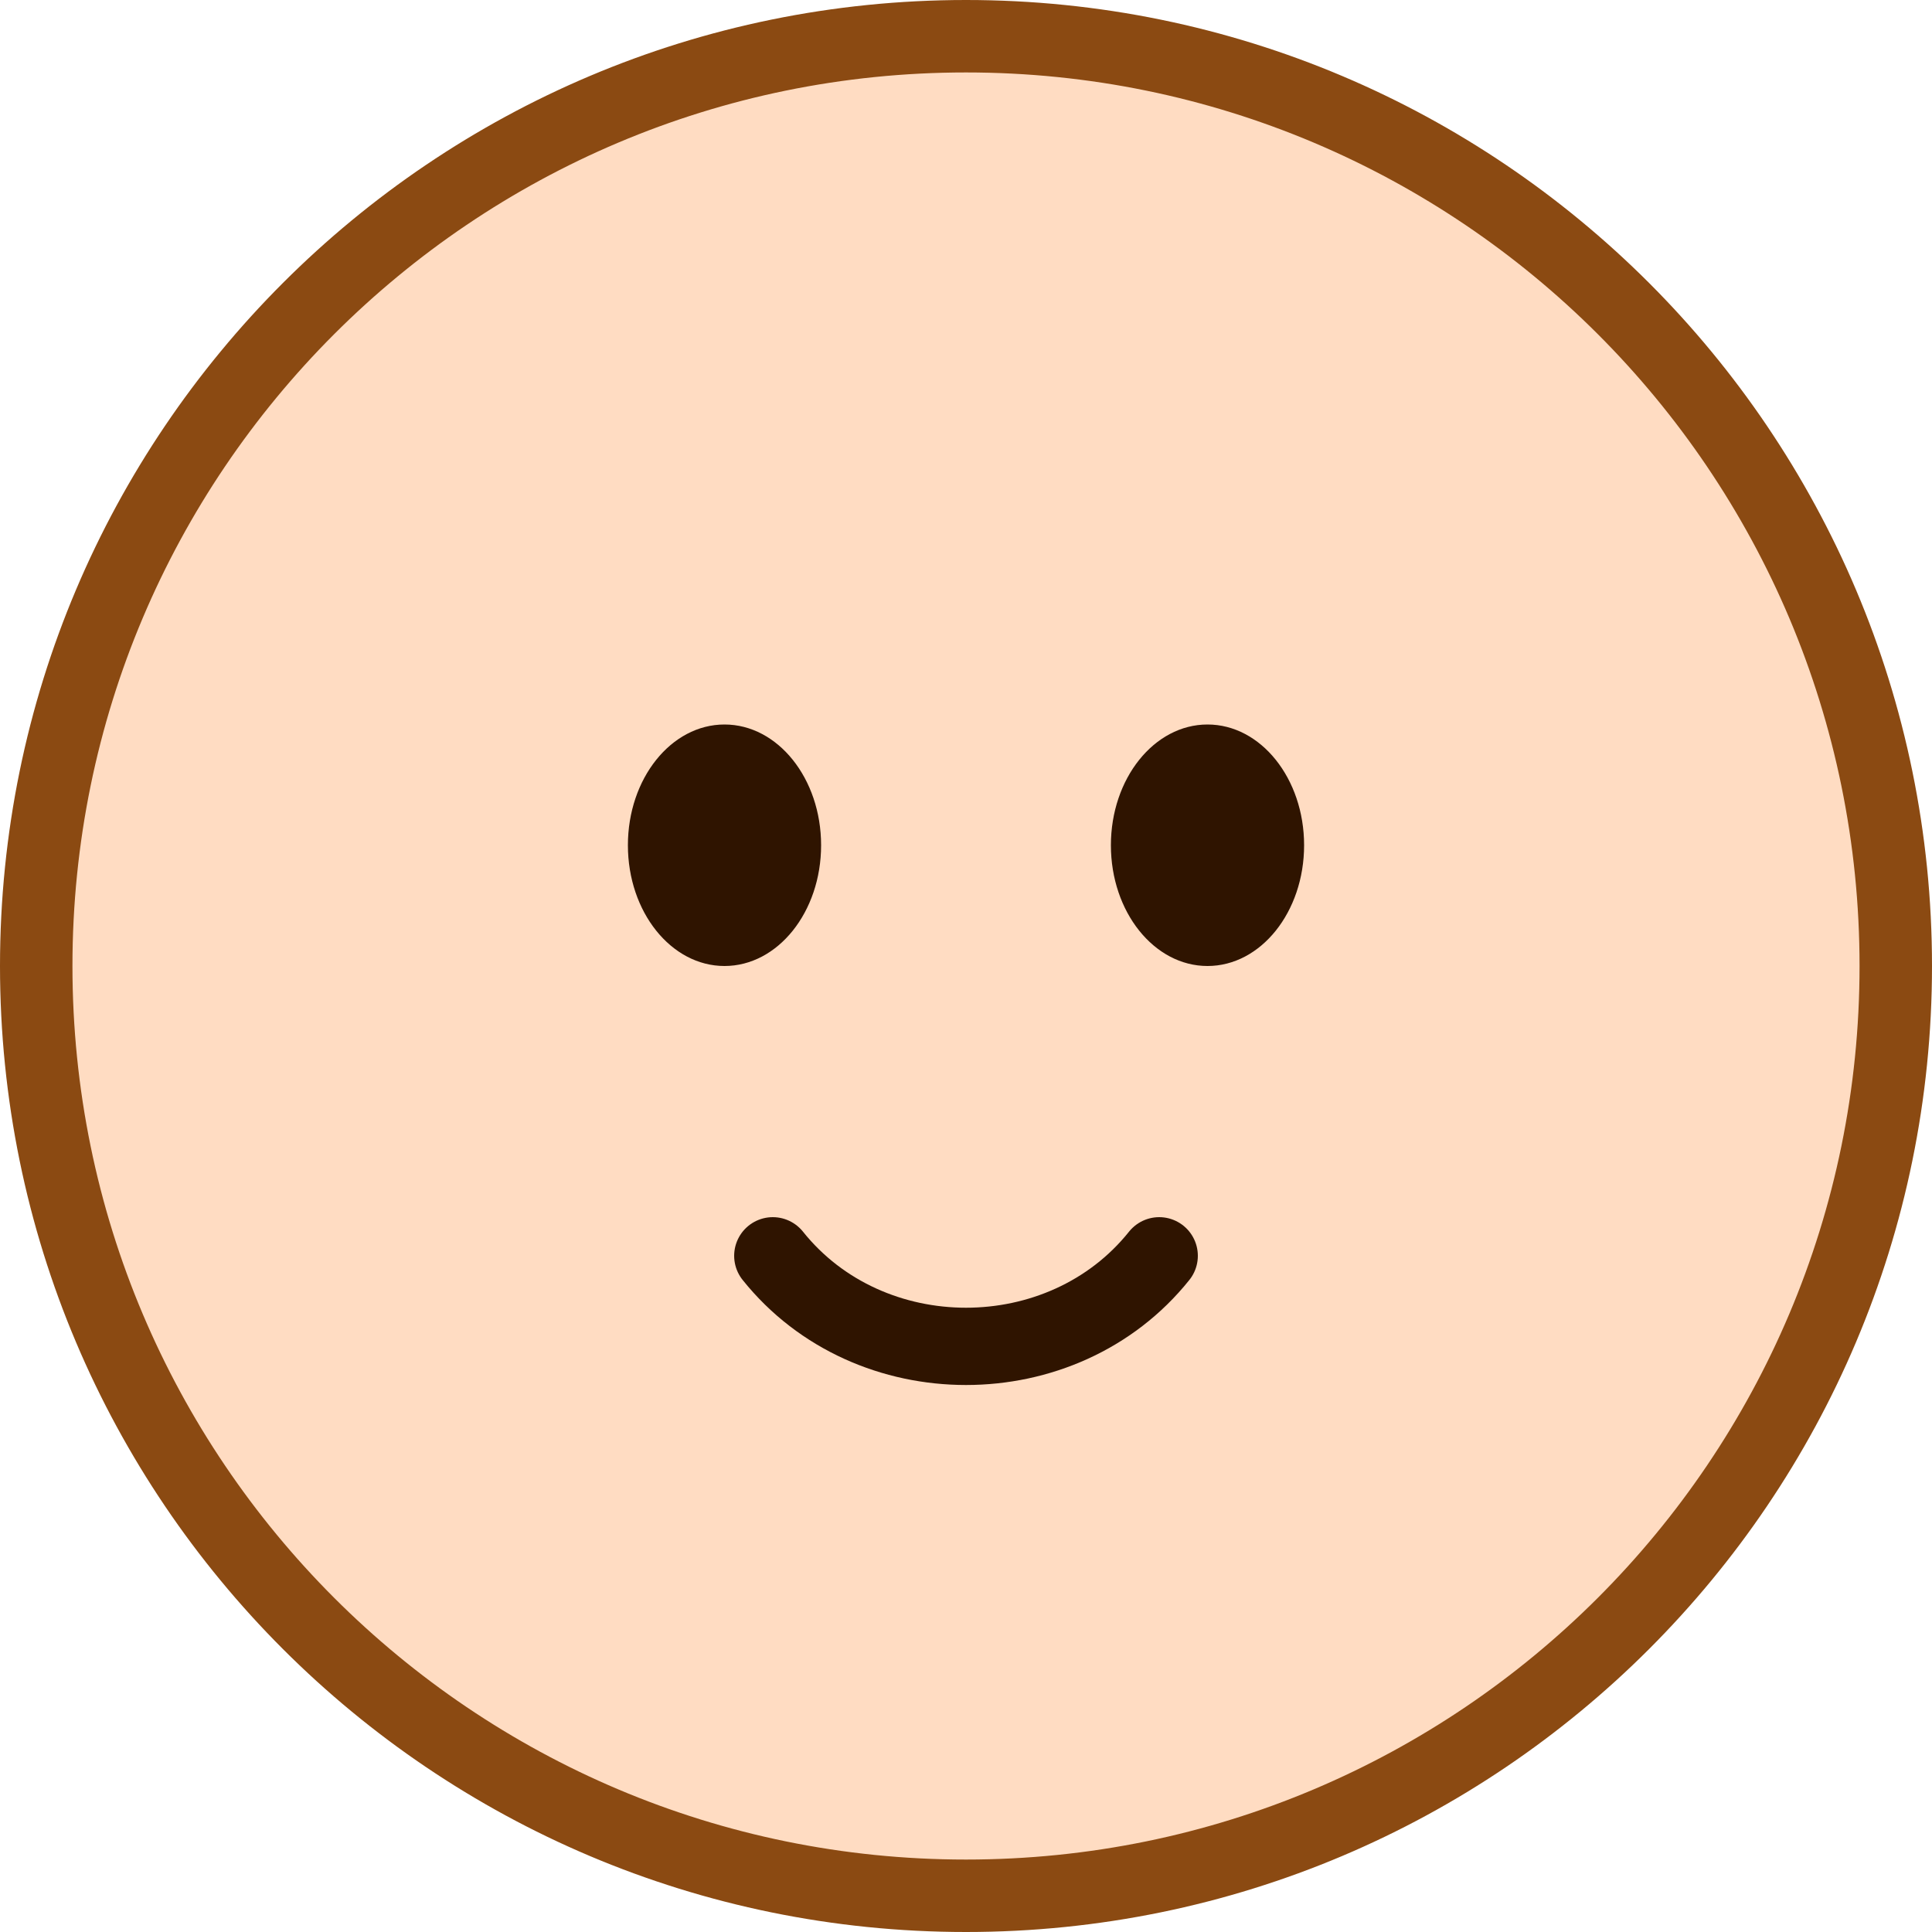
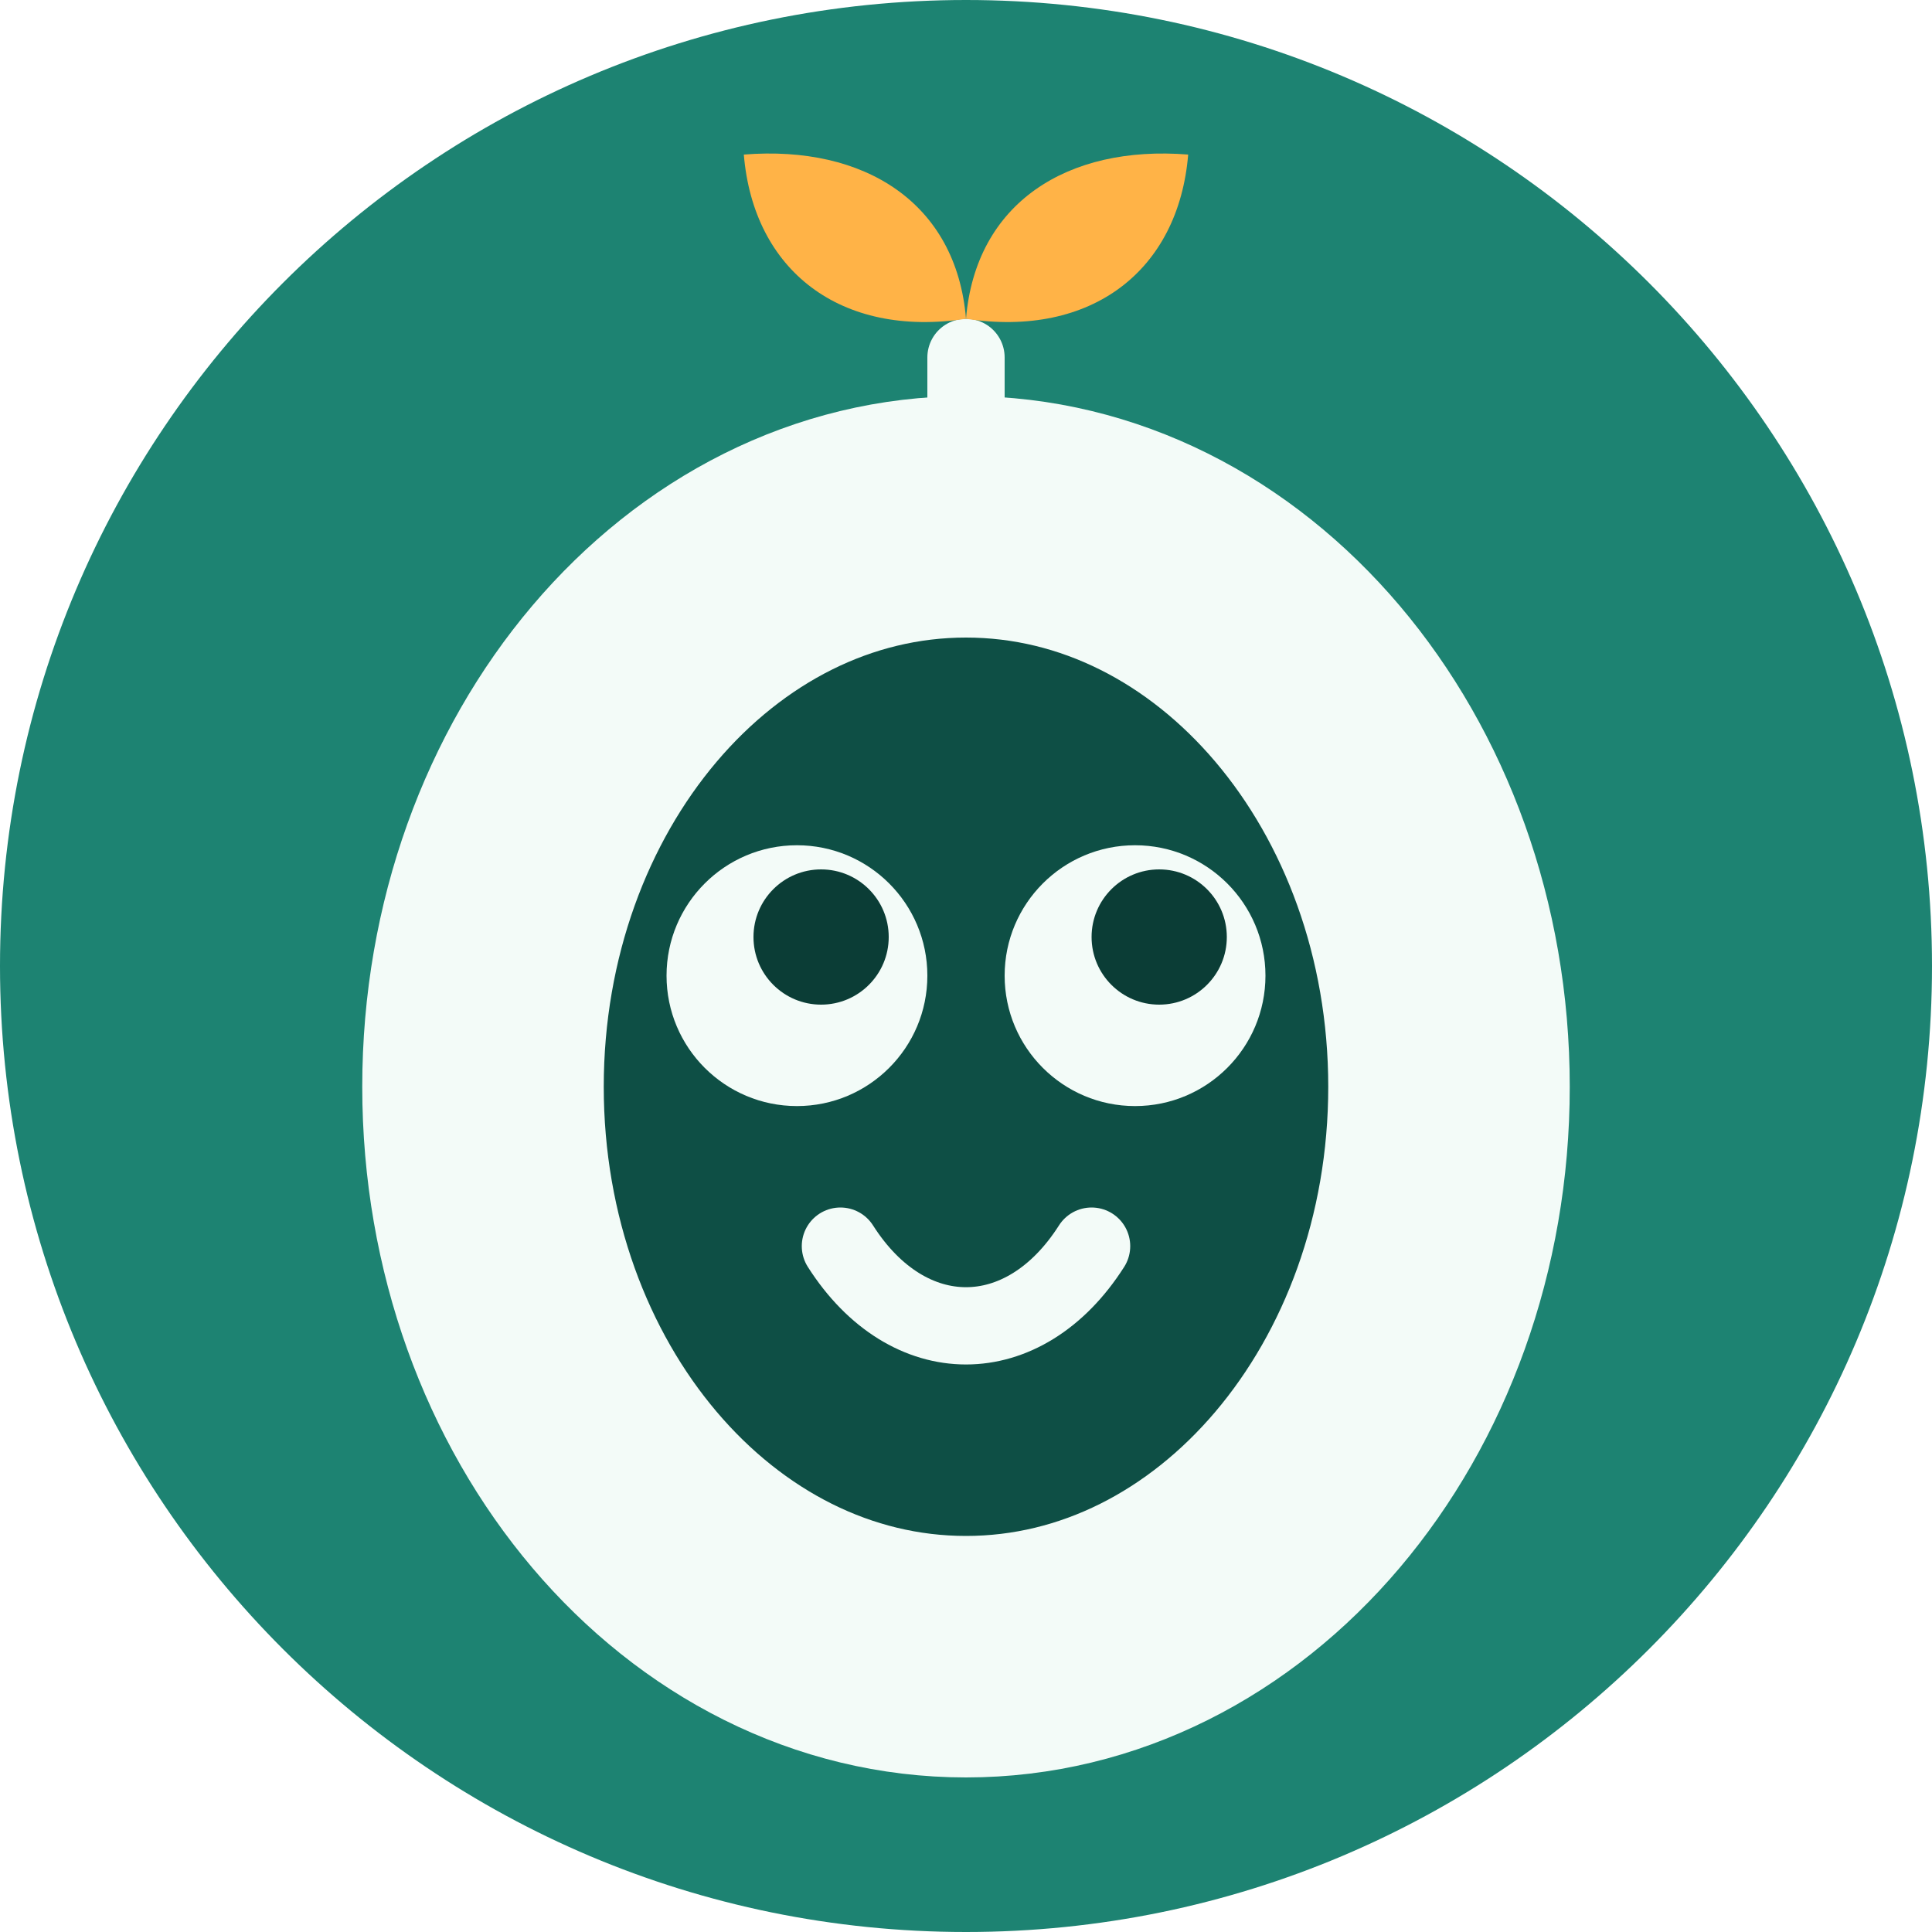
- <svg xmlns="http://www.w3.org/2000/svg" preserveAspectRatio="none" overflow="visible" style="display: block;" width="40" height="40" viewBox="0 0 40 40" fill="none">
-   <g id="Avatar/ã¼ã­">
-     <circle id="face" cx="20" cy="20" r="19.25" fill="#FFDCC2" stroke-width="1.5" stroke="#8B4A12" />
-     <ellipse id="eye" cx="15" cy="17.5" rx="2" ry="2.5" fill="#2F1400" />
-     <ellipse id="eye_2" cx="25" cy="17.5" rx="2" ry="2.5" fill="#2F1400" />
-     <path id="vector" d="M16 26C18 28.5 22 28.5 24 26" stroke-width="1.6" stroke-linecap="round" stroke-linejoin="round" stroke="#2F1400" />
-   </g>
+ <svg xmlns="http://www.w3.org/2000/svg" width="40" height="40" viewBox="0 0 40 40" fill="none">
+   <circle cx="20" cy="20" r="20" fill="#1d8372" />
+   <ellipse cx="20" cy="22.5" rx="10" ry="11.8" fill="#0e4f45" stroke="#f3fbf8" stroke-width="5" />
+   <path d="M20 9V7.4" stroke="#f3fbf8" stroke-width="1.6" stroke-linecap="round" />
+   <path d="M20 6.6C17.4 7 15.6 5.6 15.4 3.2C17.9 3 19.8 4.2 20 6.6Z" fill="#ffb347" />
+   <path d="M20 6.6C22.6 7 24.4 5.6 24.6 3.2C22.1 3 20.2 4.2 20 6.6Z" fill="#ffb347" />
+   <circle cx="16.5" cy="20.2" r="2.7" fill="#f3fbf8" />
+   <circle cx="23.5" cy="20.2" r="2.7" fill="#f3fbf8" />
+   <circle cx="17" cy="19.4" r="1.4" fill="#0b3d36" />
+   <circle cx="24" cy="19.4" r="1.4" fill="#0b3d36" />
+   <path d="M17.4 25.8C18.8 28 21.2 28 22.6 25.8" stroke="#f3fbf8" stroke-width="1.6" stroke-linecap="round" />
</svg>
